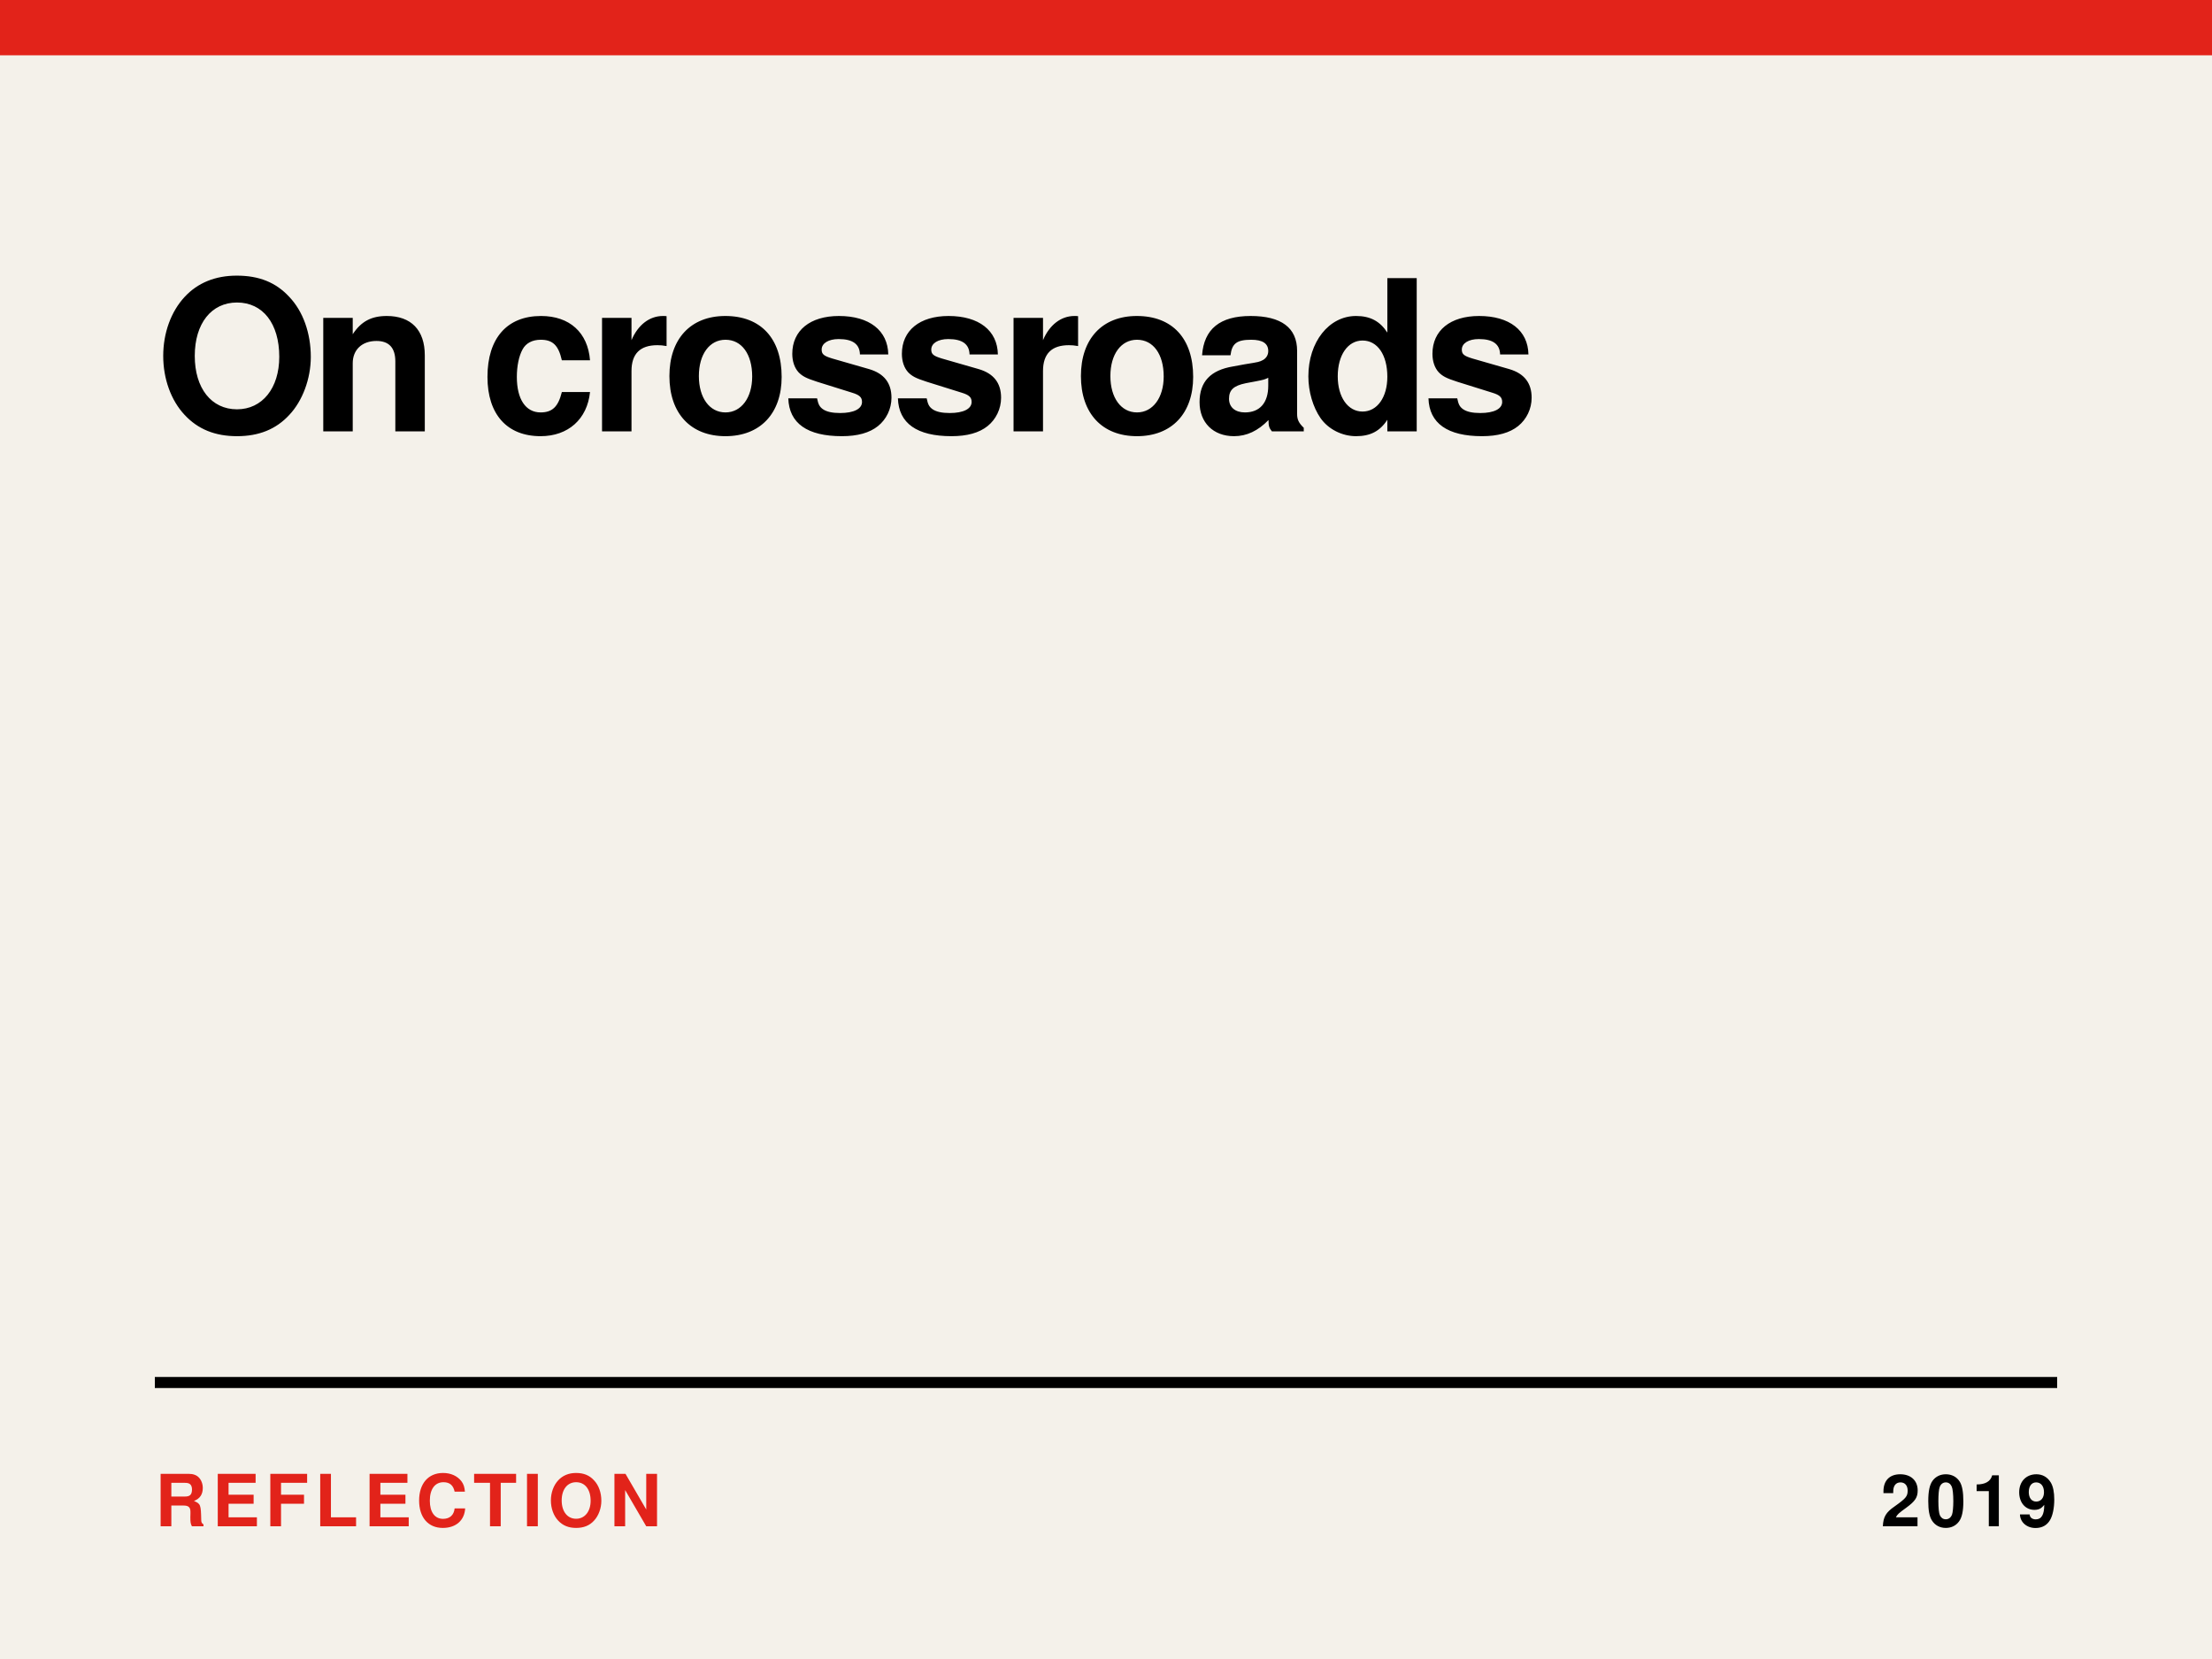
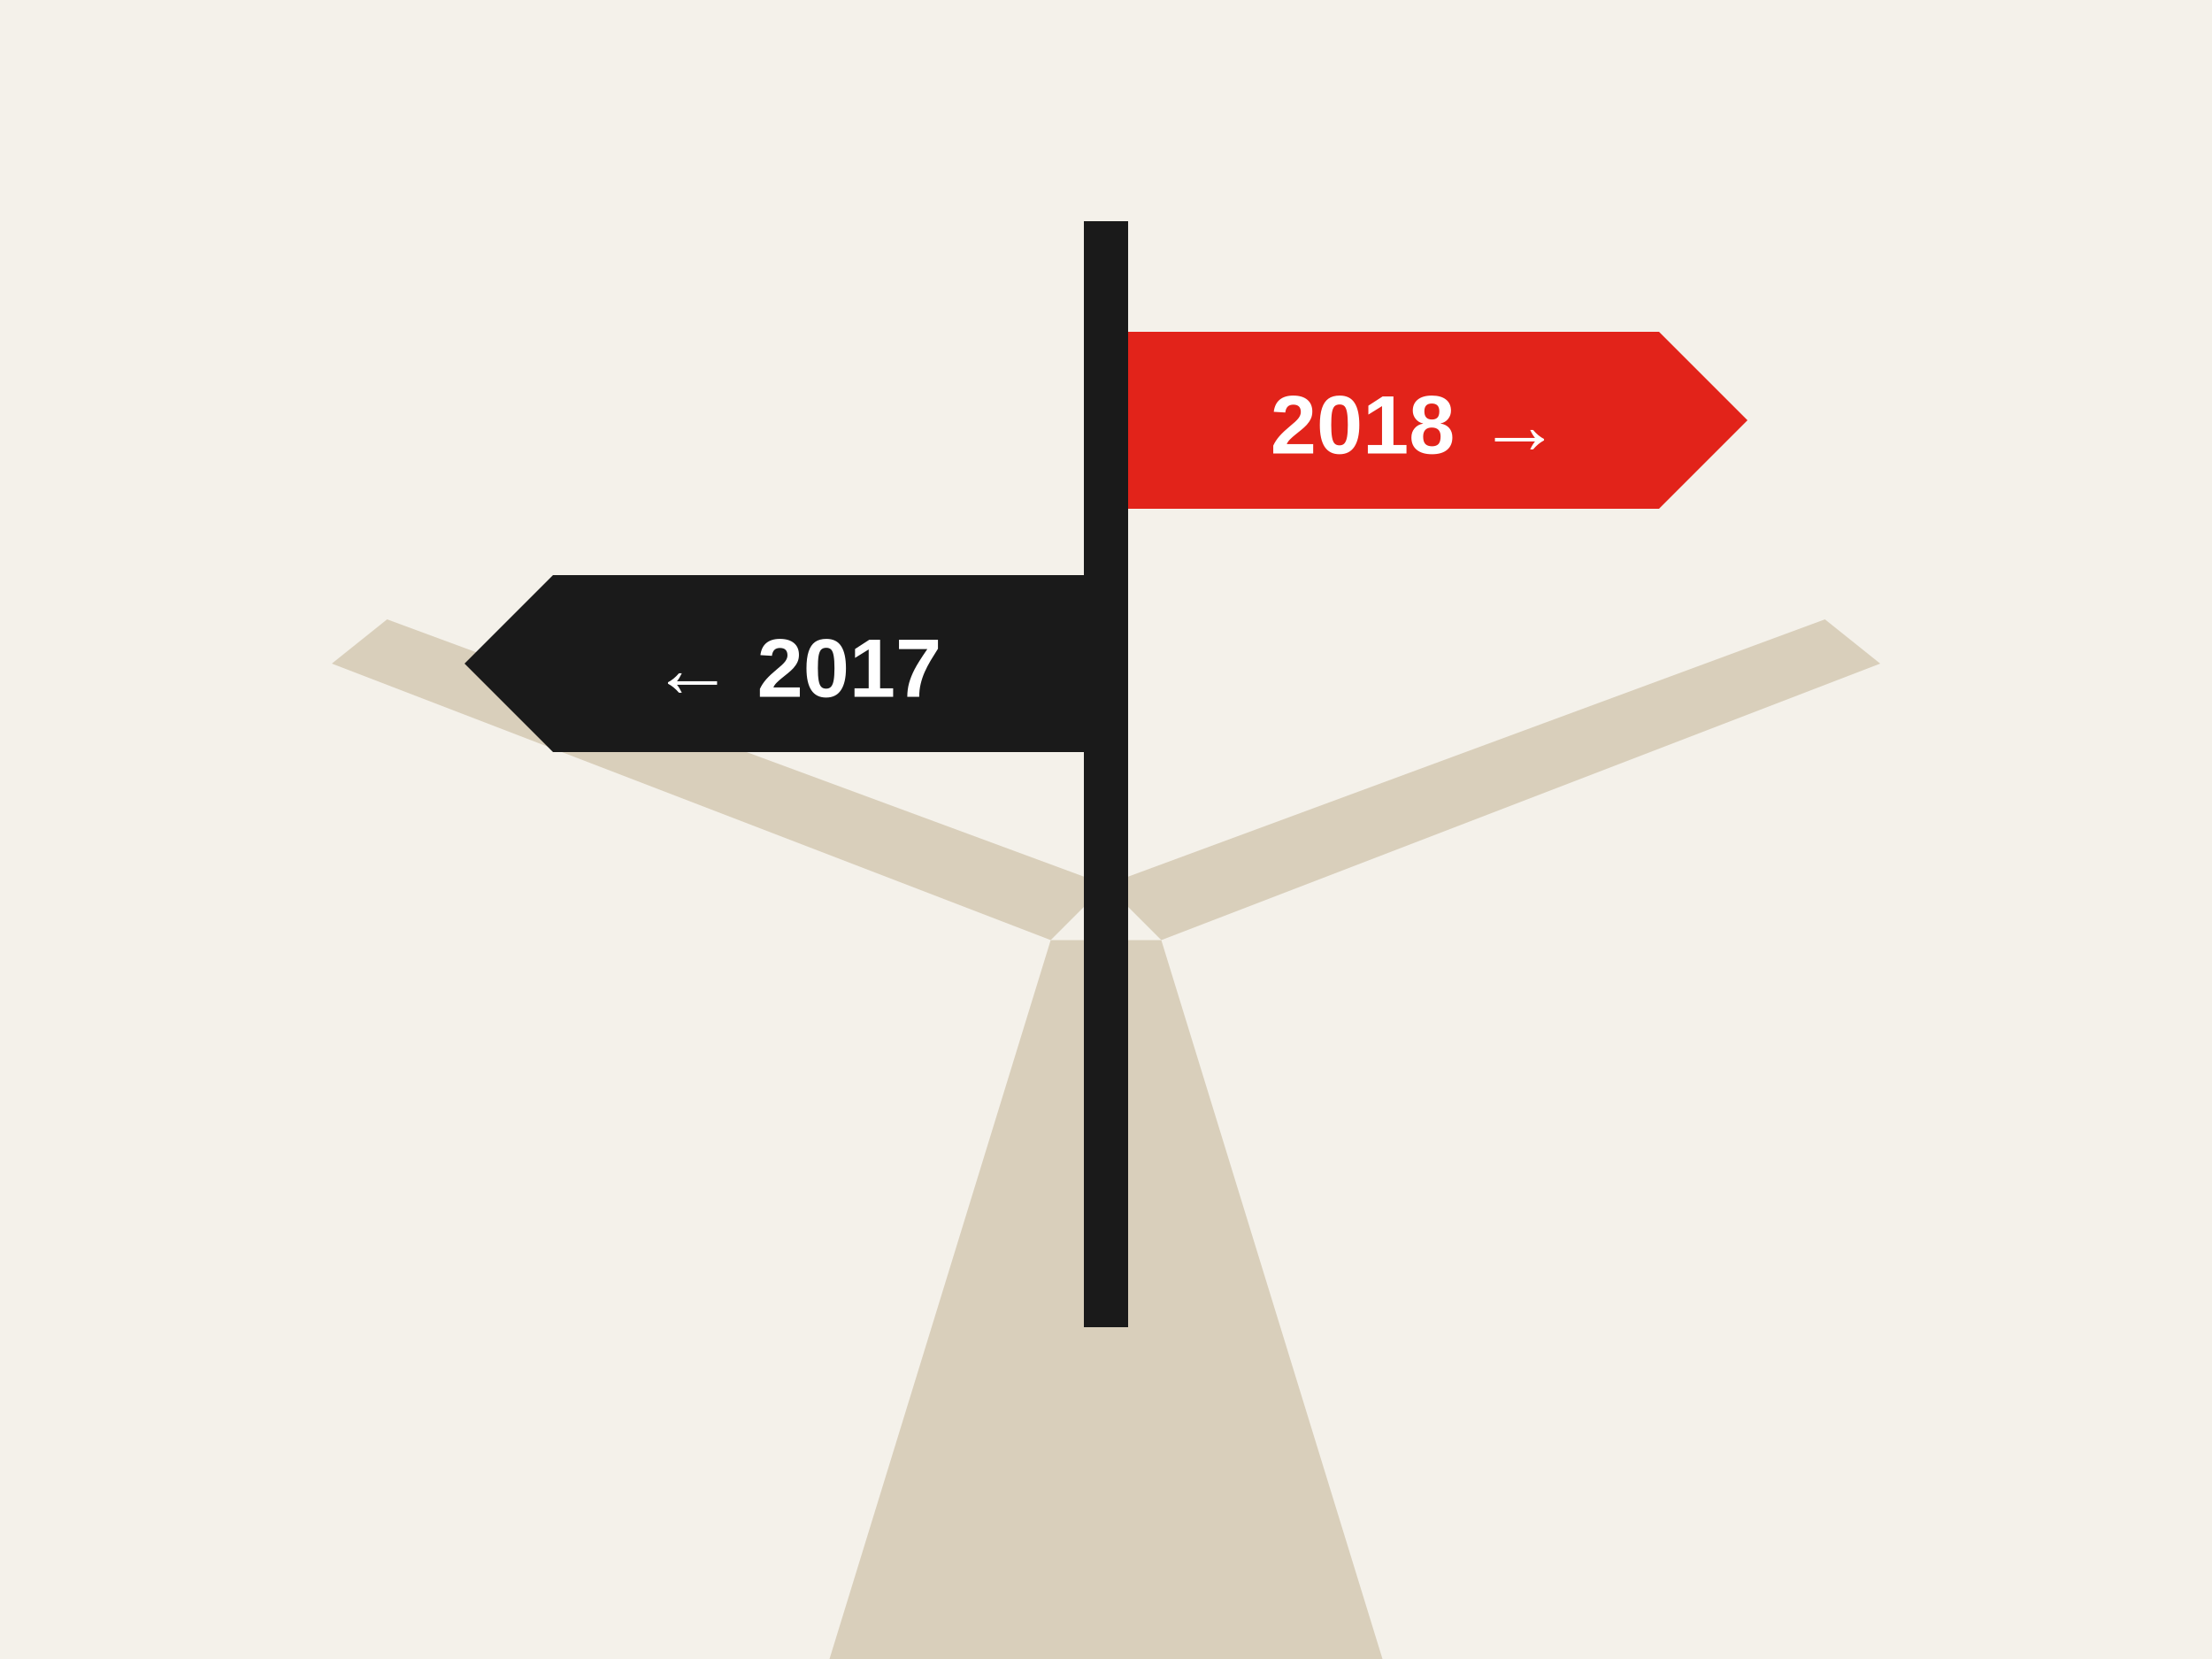
<svg xmlns="http://www.w3.org/2000/svg" viewBox="0 0 400 300" width="400" height="300">
  <rect width="400" height="300" fill="#f4f1ea" />
-   <rect width="400" height="10" fill="#e2231a" />
-   <text x="28" y="78" font-family="'Helvetica Neue', Helvetica, Arial, sans-serif" font-size="38" font-weight="700" letter-spacing="-1.5" fill="#000">
-     <tspan x="28" dy="0">On crossroads</tspan>
-   </text>
-   <line x1="28" y1="250" x2="372" y2="250" stroke="#000" stroke-width="2" />
-   <text x="28" y="276" font-family="'Helvetica Neue', Helvetica, Arial, sans-serif" font-size="13" font-weight="700" letter-spacing="1" fill="#e2231a">REFLECTION</text>
-   <text x="372" y="276" text-anchor="end" font-family="'Helvetica Neue', Helvetica, Arial, sans-serif" font-size="13" font-weight="700" letter-spacing="1" fill="#000">2019</text>
+   <path d="M150 300 L190 170 L210 170 L250 300 Z" fill="#d9cfbb" />
+   <path d="M190 170 L60 120 L70 112 L200 160 Z" fill="#d9cfbb" />
+   <path d="M210 170 L340 120 L330 112 L200 160 Z" fill="#d9cfbb" />
+   <rect x="196" y="40" width="8" height="200" fill="#1a1a1a" />
+   <path d="M204 60 h96 l16 16 l-16 16 h-96 z" fill="#e2231a" />
+   <text x="256" y="82" text-anchor="middle" font-family="Helvetica Neue, Arial, sans-serif" font-weight="700" font-size="15" fill="#fff">2018 →</text>
+   <path d="M196 104 h-96 l-16 16 l16 16 h96 z" fill="#1a1a1a" />
+   <text x="144" y="126" text-anchor="middle" font-family="Helvetica Neue, Arial, sans-serif" font-weight="700" font-size="15" fill="#fff">← 2017</text>
</svg>
